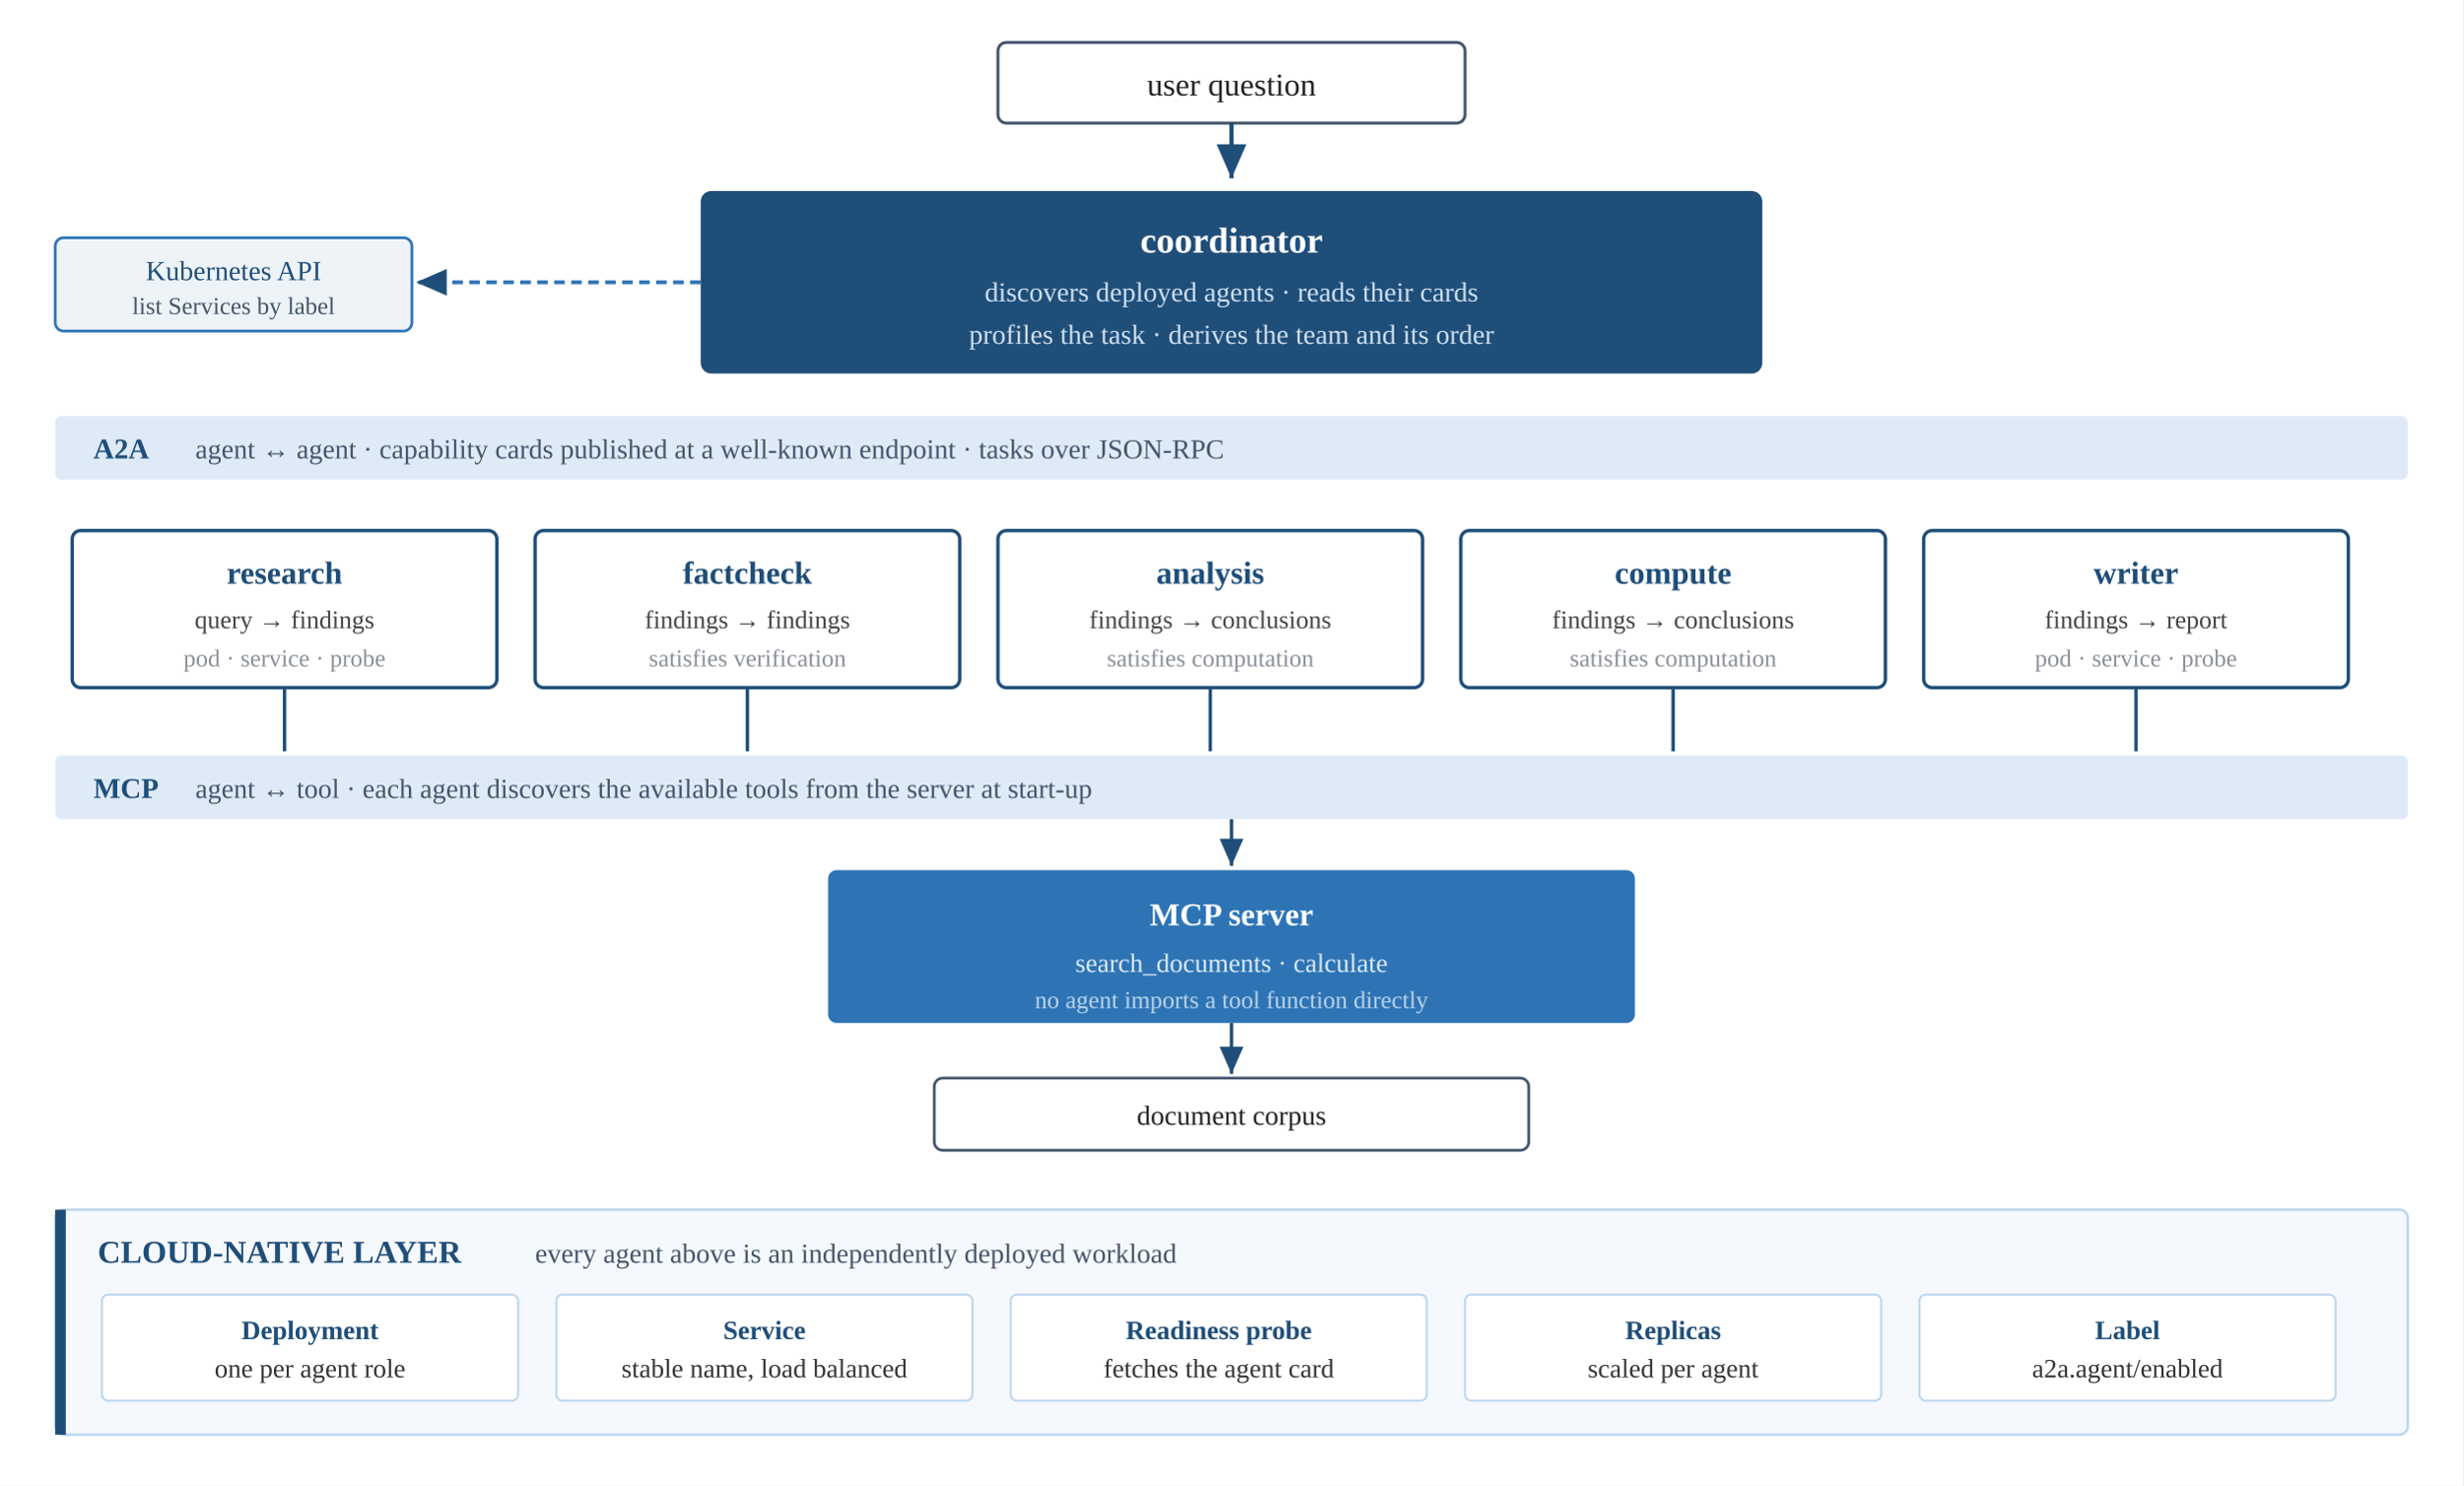
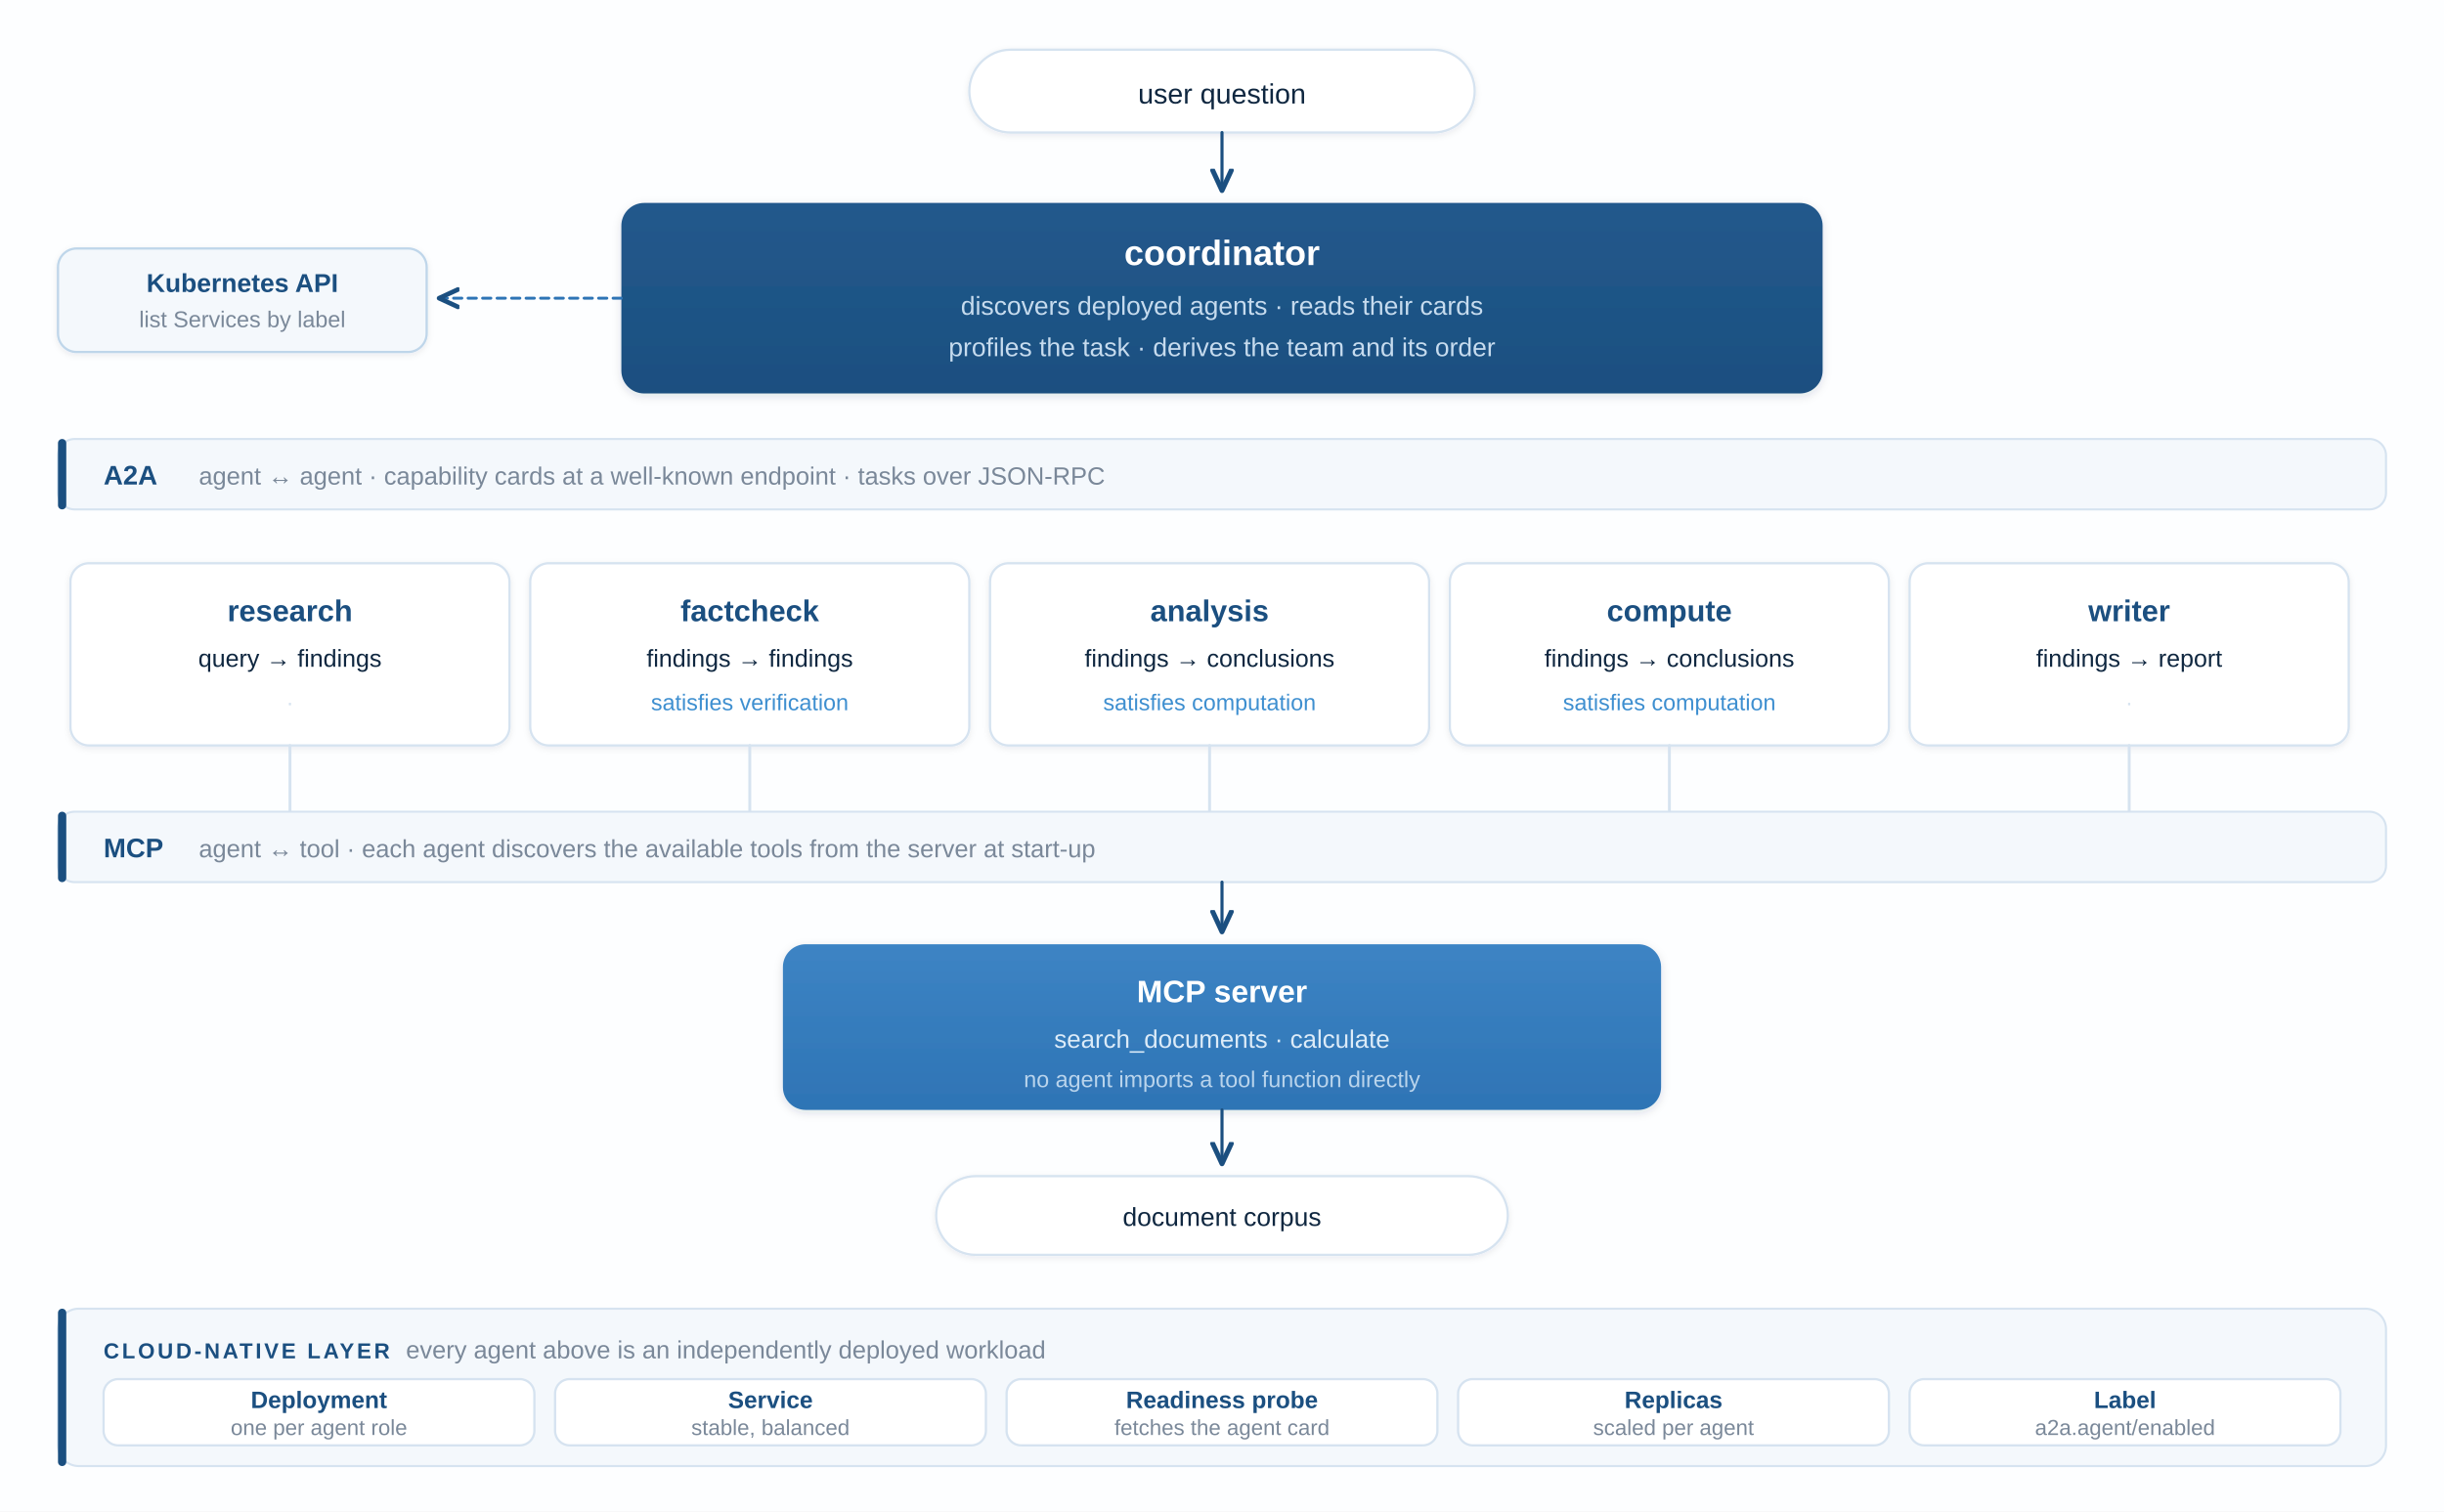
- <svg xmlns="http://www.w3.org/2000/svg" width="1160" height="700" viewBox="0 0 1160 700" font-family="Times New Roman, Georgia, serif">
+ <svg xmlns="http://www.w3.org/2000/svg" width="1180" height="730" viewBox="0 0 1180 730" font-family="Arial">
  <defs>
-     <marker id="d" markerWidth="9" markerHeight="9" refX="8" refY="4.5" orient="auto">
-       <path d="M0,1 L8,4.5 L0,8 z" fill="#1F4E79" />
+     <linearGradient id="gPrimary" x1="0" y1="0" x2="0" y2="1">
+       <stop offset="0%" stop-color="#23598C" />
+       <stop offset="100%" stop-color="#1B4F80" />
+     </linearGradient>
+     <linearGradient id="gAccent" x1="0" y1="0" x2="0" y2="1">
+       <stop offset="0%" stop-color="#3D84C4" />
+       <stop offset="100%" stop-color="#2E74B5" />
+     </linearGradient>
+     <filter id="lift" x="-30%" y="-30%" width="160%" height="180%">
+       <feDropShadow dx="0" dy="1.4" stdDeviation="2.2" flood-color="#0F2740" flood-opacity="0.13" />
+     </filter>
+     <filter id="liftSoft" x="-30%" y="-30%" width="160%" height="180%">
+       <feDropShadow dx="0" dy="1" stdDeviation="1.6" flood-color="#0F2740" flood-opacity="0.08" />
+     </filter>
+     <marker id="arw" markerWidth="8" markerHeight="8" refX="7" refY="4" orient="auto" markerUnits="strokeWidth">
+       <path d="M0.5,1 L7,4 L0.5,7" fill="none" stroke="#1B4F80" stroke-width="1.6" stroke-linecap="round" stroke-linejoin="round" />
+     </marker>
+     <marker id="arwMute" markerWidth="8" markerHeight="8" refX="7" refY="4" orient="auto" markerUnits="strokeWidth">
+       <path d="M0.5,1 L7,4 L0.5,7" fill="none" stroke="#7A8899" stroke-width="1.6" stroke-linecap="round" stroke-linejoin="round" />
    </marker>
  </defs>
-   <rect width="1160" height="700" fill="#FFFFFF" />
-   <rect x="470" y="20" width="220" height="38" rx="4" fill="#FFFFFF" stroke="#44546A" stroke-width="1.4" />
-   <text x="580" y="45" font-size="15" fill="#222" text-anchor="middle">user question</text>
-   <line x1="580" y1="58" x2="580" y2="84" stroke="#1F4E79" stroke-width="2" marker-end="url(#d)" />
-   <rect x="330" y="90" width="500" height="86" rx="5" fill="#1F4E79" />
-   <text x="580" y="119" font-size="17" font-weight="bold" fill="#FFFFFF" text-anchor="middle">coordinator</text>
-   <text x="580" y="142" font-size="13" fill="#CFE0F0" text-anchor="middle">discovers deployed agents · reads their cards</text>
-   <text x="580" y="162" font-size="13" fill="#CFE0F0" text-anchor="middle">profiles the task · derives the team and its order</text>
-   <line x1="330" y1="133" x2="196" y2="133" stroke="#2E74B5" stroke-width="1.8" stroke-dasharray="5 3" marker-end="url(#d)" />
-   <rect x="26" y="112" width="168" height="44" rx="4" fill="#EEF3F8" stroke="#2E74B5" stroke-width="1.3" />
-   <text x="110" y="132" font-size="13" fill="#1F4E79" text-anchor="middle">Kubernetes API</text>
-   <text x="110" y="148" font-size="11.5" fill="#44546A" text-anchor="middle">list Services by label</text>
-   <rect x="26" y="196" width="1108" height="30" rx="3" fill="#DEEBF7" />
-   <text x="44" y="216" font-size="13.5" font-weight="bold" fill="#1F4E79">A2A</text>
-   <text x="92" y="216" font-size="13" fill="#44546A">agent ↔ agent · capability cards published at a well-known endpoint · tasks over JSON-RPC</text>
-   <g>
-     <rect x="34" y="250" width="200" height="74" rx="4" fill="#FFFFFF" stroke="#1F4E79" stroke-width="1.6" />
-     <text x="134" y="275" font-size="15" font-weight="bold" fill="#1F4E79" text-anchor="middle">research</text>
-     <text x="134" y="296" font-size="12" fill="#444" text-anchor="middle">query → findings</text>
-     <text x="134" y="314" font-size="11.5" fill="#8A8F98" text-anchor="middle">pod · service · probe</text>
-   </g>
-   <g>
-     <rect x="252" y="250" width="200" height="74" rx="4" fill="#FFFFFF" stroke="#1F4E79" stroke-width="1.6" />
-     <text x="352" y="275" font-size="15" font-weight="bold" fill="#1F4E79" text-anchor="middle">factcheck</text>
-     <text x="352" y="296" font-size="12" fill="#444" text-anchor="middle">findings → findings</text>
-     <text x="352" y="314" font-size="11.5" fill="#8A8F98" text-anchor="middle">satisfies verification</text>
-   </g>
-   <g>
-     <rect x="470" y="250" width="200" height="74" rx="4" fill="#FFFFFF" stroke="#1F4E79" stroke-width="1.6" />
-     <text x="570" y="275" font-size="15" font-weight="bold" fill="#1F4E79" text-anchor="middle">analysis</text>
-     <text x="570" y="296" font-size="12" fill="#444" text-anchor="middle">findings → conclusions</text>
-     <text x="570" y="314" font-size="11.5" fill="#8A8F98" text-anchor="middle">satisfies computation</text>
-   </g>
-   <g>
-     <rect x="688" y="250" width="200" height="74" rx="4" fill="#FFFFFF" stroke="#1F4E79" stroke-width="1.6" />
-     <text x="788" y="275" font-size="15" font-weight="bold" fill="#1F4E79" text-anchor="middle">compute</text>
-     <text x="788" y="296" font-size="12" fill="#444" text-anchor="middle">findings → conclusions</text>
-     <text x="788" y="314" font-size="11.5" fill="#8A8F98" text-anchor="middle">satisfies computation</text>
-   </g>
-   <g>
-     <rect x="906" y="250" width="200" height="74" rx="4" fill="#FFFFFF" stroke="#1F4E79" stroke-width="1.6" />
-     <text x="1006" y="275" font-size="15" font-weight="bold" fill="#1F4E79" text-anchor="middle">writer</text>
-     <text x="1006" y="296" font-size="12" fill="#444" text-anchor="middle">findings → report</text>
-     <text x="1006" y="314" font-size="11.5" fill="#8A8F98" text-anchor="middle">pod · service · probe</text>
-   </g>
-   <rect x="26" y="356" width="1108" height="30" rx="3" fill="#DEEBF7" />
-   <text x="44" y="376" font-size="13.5" font-weight="bold" fill="#1F4E79">MCP</text>
-   <text x="92" y="376" font-size="13" fill="#44546A">agent ↔ tool · each agent discovers the available tools from the server at start-up</text>
-   <line x1="134" y1="324" x2="134" y2="354" stroke="#1F4E79" stroke-width="1.6" />
-   <line x1="352" y1="324" x2="352" y2="354" stroke="#1F4E79" stroke-width="1.6" />
-   <line x1="570" y1="324" x2="570" y2="354" stroke="#1F4E79" stroke-width="1.6" />
-   <line x1="788" y1="324" x2="788" y2="354" stroke="#1F4E79" stroke-width="1.6" />
-   <line x1="1006" y1="324" x2="1006" y2="354" stroke="#1F4E79" stroke-width="1.6" />
-   <rect x="390" y="410" width="380" height="72" rx="4" fill="#2E74B5" />
-   <text x="580" y="436" font-size="15" font-weight="bold" fill="#FFFFFF" text-anchor="middle">MCP server</text>
-   <text x="580" y="458" font-size="12.5" fill="#DDEAF6" text-anchor="middle">search_documents · calculate</text>
-   <text x="580" y="475" font-size="11.5" fill="#BBD3EA" text-anchor="middle">no agent imports a tool function directly</text>
-   <line x1="580" y1="386" x2="580" y2="408" stroke="#1F4E79" stroke-width="1.6" marker-end="url(#d)" />
-   <line x1="580" y1="482" x2="580" y2="506" stroke="#1F4E79" stroke-width="1.6" marker-end="url(#d)" />
-   <rect x="440" y="508" width="280" height="34" rx="4" fill="#FFFFFF" stroke="#44546A" stroke-width="1.3" />
-   <text x="580" y="530" font-size="13" fill="#222" text-anchor="middle">document corpus</text>
-   <rect x="26" y="570" width="1108" height="106" rx="4" fill="#F5F9FD" stroke="#BDD7EE" stroke-width="1.2" />
-   <rect x="26" y="570" width="5" height="106" fill="#1F4E79" />
-   <text x="46" y="595" font-size="15" font-weight="bold" fill="#1F4E79">CLOUD-NATIVE LAYER</text>
-   <text x="252" y="595" font-size="13" fill="#44546A">every agent above is an independently deployed workload</text>
-   <g font-size="12.5" fill="#333">
-     <rect x="48" y="610" width="196" height="50" rx="3" fill="#FFFFFF" stroke="#BDD7EE" />
-     <text x="146" y="631" text-anchor="middle" font-weight="bold" fill="#1F4E79">Deployment</text>
-     <text x="146" y="649" text-anchor="middle">one per agent role</text>
-     <rect x="262" y="610" width="196" height="50" rx="3" fill="#FFFFFF" stroke="#BDD7EE" />
-     <text x="360" y="631" text-anchor="middle" font-weight="bold" fill="#1F4E79">Service</text>
-     <text x="360" y="649" text-anchor="middle">stable name, load balanced</text>
-     <rect x="476" y="610" width="196" height="50" rx="3" fill="#FFFFFF" stroke="#BDD7EE" />
-     <text x="574" y="631" text-anchor="middle" font-weight="bold" fill="#1F4E79">Readiness probe</text>
-     <text x="574" y="649" text-anchor="middle">fetches the agent card</text>
-     <rect x="690" y="610" width="196" height="50" rx="3" fill="#FFFFFF" stroke="#BDD7EE" />
-     <text x="788" y="631" text-anchor="middle" font-weight="bold" fill="#1F4E79">Replicas</text>
-     <text x="788" y="649" text-anchor="middle">scaled per agent</text>
-     <rect x="904" y="610" width="196" height="50" rx="3" fill="#FFFFFF" stroke="#BDD7EE" />
-     <text x="1002" y="631" text-anchor="middle" font-weight="bold" fill="#1F4E79">Label</text>
-     <text x="1002" y="649" text-anchor="middle">a2a.agent/enabled</text>
-   </g>
+   <rect width="1180" height="730" fill="#FDFEFF" />
+   <rect x="468" y="24" width="244" height="40" rx="20" fill="#FFFFFF" stroke="#D6E3F0" stroke-width="1.1" filter="url(#liftSoft)" />
+   <text x="590" y="50" font-size="13.5" fill="#0F2740" font-weight="normal" text-anchor="middle">user question</text>
+   <line x1="590" y1="64" x2="590" y2="92" stroke="#1B4F80" stroke-width="1.5" stroke-linecap="round" marker-end="url(#arw)" />
+   <rect x="300" y="98" width="580" height="92" rx="11" fill="url(#gPrimary)" filter="url(#lift)" />
+   <text x="590" y="128" font-size="17" fill="#FFFFFF" font-weight="bold" text-anchor="middle">coordinator</text>
+   <text x="590" y="152" font-size="12.5" fill="#C6DBEE" font-weight="normal" text-anchor="middle">discovers deployed agents · reads their cards</text>
+   <text x="590" y="172" font-size="12.5" fill="#C6DBEE" font-weight="normal" text-anchor="middle">profiles the task · derives the team and its order</text>
+   <line x1="300" y1="144" x2="212" y2="144" stroke="#2E74B5" stroke-width="1.4" stroke-dasharray="4 3" stroke-linecap="round" marker-end="url(#arw)" />
+   <rect x="28" y="120" width="178" height="50" rx="9" fill="#F4F8FC" stroke="#BFD6EA" stroke-width="1.1" filter="url(#liftSoft)" />
+   <text x="117" y="141" font-size="12.5" fill="#1B4F80" font-weight="bold" text-anchor="middle">Kubernetes API</text>
+   <text x="117" y="158" font-size="11" fill="#7A8899" font-weight="normal" text-anchor="middle">list Services by label</text>
+   <rect x="28" y="212" width="1124" height="34" rx="8" fill="#F4F8FC" stroke="#D6E3F0" stroke-width="1" />
+   <rect x="28" y="212" width="4" height="34" rx="2" fill="#1B4F80" />
+   <text x="50" y="234" font-size="13" fill="#1B4F80" font-weight="bold">A2A</text>
+   <text x="96" y="234" font-size="12" fill="#7A8899" font-weight="normal">agent ↔ agent  ·  capability cards at a well-known endpoint  ·  tasks over JSON-RPC</text>
+   <rect x="34" y="272" width="212" height="88" rx="9" fill="#FFFFFF" stroke="#D6E3F0" stroke-width="1.1" filter="url(#liftSoft)" />
+   <text x="140.0" y="300" font-size="14.5" fill="#1B4F80" font-weight="bold" text-anchor="middle">research</text>
+   <text x="140.0" y="322" font-size="11.8" fill="#0F2740" font-weight="normal" text-anchor="middle">query → findings</text>
+   <text x="140.0" y="343" font-size="11" fill="#D6E3F0" font-weight="normal" text-anchor="middle">·</text>
+   <rect x="256" y="272" width="212" height="88" rx="9" fill="#FFFFFF" stroke="#D6E3F0" stroke-width="1.1" filter="url(#liftSoft)" />
+   <text x="362.0" y="300" font-size="14.5" fill="#1B4F80" font-weight="bold" text-anchor="middle">factcheck</text>
+   <text x="362.0" y="322" font-size="11.8" fill="#0F2740" font-weight="normal" text-anchor="middle">findings → findings</text>
+   <text x="362.0" y="343" font-size="11" fill="#3E8FD0" font-weight="normal" text-anchor="middle">satisfies verification</text>
+   <rect x="478" y="272" width="212" height="88" rx="9" fill="#FFFFFF" stroke="#D6E3F0" stroke-width="1.1" filter="url(#liftSoft)" />
+   <text x="584.0" y="300" font-size="14.5" fill="#1B4F80" font-weight="bold" text-anchor="middle">analysis</text>
+   <text x="584.0" y="322" font-size="11.8" fill="#0F2740" font-weight="normal" text-anchor="middle">findings → conclusions</text>
+   <text x="584.0" y="343" font-size="11" fill="#3E8FD0" font-weight="normal" text-anchor="middle">satisfies computation</text>
+   <rect x="700" y="272" width="212" height="88" rx="9" fill="#FFFFFF" stroke="#D6E3F0" stroke-width="1.1" filter="url(#liftSoft)" />
+   <text x="806.0" y="300" font-size="14.5" fill="#1B4F80" font-weight="bold" text-anchor="middle">compute</text>
+   <text x="806.0" y="322" font-size="11.8" fill="#0F2740" font-weight="normal" text-anchor="middle">findings → conclusions</text>
+   <text x="806.0" y="343" font-size="11" fill="#3E8FD0" font-weight="normal" text-anchor="middle">satisfies computation</text>
+   <rect x="922" y="272" width="212" height="88" rx="9" fill="#FFFFFF" stroke="#D6E3F0" stroke-width="1.1" filter="url(#liftSoft)" />
+   <text x="1028.0" y="300" font-size="14.5" fill="#1B4F80" font-weight="bold" text-anchor="middle">writer</text>
+   <text x="1028.0" y="322" font-size="11.8" fill="#0F2740" font-weight="normal" text-anchor="middle">findings → report</text>
+   <text x="1028.0" y="343" font-size="11" fill="#D6E3F0" font-weight="normal" text-anchor="middle">·</text>
+   <line x1="140.0" y1="360" x2="140.0" y2="392" stroke="#D6E3F0" stroke-width="1.4" stroke-linecap="round" />
+   <line x1="362.0" y1="360" x2="362.0" y2="392" stroke="#D6E3F0" stroke-width="1.4" stroke-linecap="round" />
+   <line x1="584.0" y1="360" x2="584.0" y2="392" stroke="#D6E3F0" stroke-width="1.4" stroke-linecap="round" />
+   <line x1="806.0" y1="360" x2="806.0" y2="392" stroke="#D6E3F0" stroke-width="1.4" stroke-linecap="round" />
+   <line x1="1028.0" y1="360" x2="1028.0" y2="392" stroke="#D6E3F0" stroke-width="1.4" stroke-linecap="round" />
+   <rect x="28" y="392" width="1124" height="34" rx="8" fill="#F4F8FC" stroke="#D6E3F0" stroke-width="1" />
+   <rect x="28" y="392" width="4" height="34" rx="2" fill="#1B4F80" />
+   <text x="50" y="414" font-size="13" fill="#1B4F80" font-weight="bold">MCP</text>
+   <text x="96" y="414" font-size="12" fill="#7A8899" font-weight="normal">agent ↔ tool  ·  each agent discovers the available tools from the server at start-up</text>
+   <line x1="590" y1="426" x2="590" y2="450" stroke="#1B4F80" stroke-width="1.5" stroke-linecap="round" marker-end="url(#arw)" />
+   <rect x="378" y="456" width="424" height="80" rx="11" fill="url(#gAccent)" filter="url(#lift)" />
+   <text x="590" y="484" font-size="15" fill="#FFFFFF" font-weight="bold" text-anchor="middle">MCP server</text>
+   <text x="590" y="506" font-size="12.2" fill="#DCEBF8" font-weight="normal" text-anchor="middle">search_documents  ·  calculate</text>
+   <text x="590" y="525" font-size="11" fill="#B9D4EC" font-weight="normal" text-anchor="middle">no agent imports a tool function directly</text>
+   <line x1="590" y1="536" x2="590" y2="562" stroke="#1B4F80" stroke-width="1.5" stroke-linecap="round" marker-end="url(#arw)" />
+   <rect x="452" y="568" width="276" height="38" rx="19" fill="#FFFFFF" stroke="#D6E3F0" stroke-width="1.1" filter="url(#liftSoft)" />
+   <text x="590" y="592" font-size="12.5" fill="#0F2740" font-weight="normal" text-anchor="middle">document corpus</text>
+   <rect x="28" y="632" width="1124" height="76" rx="10" fill="#F4F8FC" stroke="#D6E3F0" stroke-width="1" />
+   <rect x="28" y="632" width="4" height="76" rx="2" fill="#1B4F80" />
+   <text x="50" y="656" font-size="10.5" fill="#1B4F80" font-weight="bold" letter-spacing="1.3">CLOUD-NATIVE LAYER</text>
+   <text x="196" y="656" font-size="12" fill="#7A8899" font-weight="normal">every agent above is an independently deployed workload</text>
+   <rect x="50" y="666" width="208" height="32" rx="7" fill="#FFFFFF" stroke="#D6E3F0" stroke-width="1.1" />
+   <text x="154.0" y="680" font-size="11.5" fill="#1B4F80" font-weight="bold" text-anchor="middle">Deployment</text>
+   <text x="154.0" y="693" font-size="10.5" fill="#7A8899" font-weight="normal" text-anchor="middle">one per agent role</text>
+   <rect x="268" y="666" width="208" height="32" rx="7" fill="#FFFFFF" stroke="#D6E3F0" stroke-width="1.1" />
+   <text x="372.0" y="680" font-size="11.5" fill="#1B4F80" font-weight="bold" text-anchor="middle">Service</text>
+   <text x="372.0" y="693" font-size="10.5" fill="#7A8899" font-weight="normal" text-anchor="middle">stable, balanced</text>
+   <rect x="486" y="666" width="208" height="32" rx="7" fill="#FFFFFF" stroke="#D6E3F0" stroke-width="1.1" />
+   <text x="590.0" y="680" font-size="11.5" fill="#1B4F80" font-weight="bold" text-anchor="middle">Readiness probe</text>
+   <text x="590.0" y="693" font-size="10.5" fill="#7A8899" font-weight="normal" text-anchor="middle">fetches the agent card</text>
+   <rect x="704" y="666" width="208" height="32" rx="7" fill="#FFFFFF" stroke="#D6E3F0" stroke-width="1.1" />
+   <text x="808.0" y="680" font-size="11.5" fill="#1B4F80" font-weight="bold" text-anchor="middle">Replicas</text>
+   <text x="808.0" y="693" font-size="10.5" fill="#7A8899" font-weight="normal" text-anchor="middle">scaled per agent</text>
+   <rect x="922" y="666" width="208" height="32" rx="7" fill="#FFFFFF" stroke="#D6E3F0" stroke-width="1.1" />
+   <text x="1026.0" y="680" font-size="11.5" fill="#1B4F80" font-weight="bold" text-anchor="middle">Label</text>
+   <text x="1026.0" y="693" font-size="10.5" fill="#7A8899" font-weight="normal" text-anchor="middle">a2a.agent/enabled</text>
</svg>
